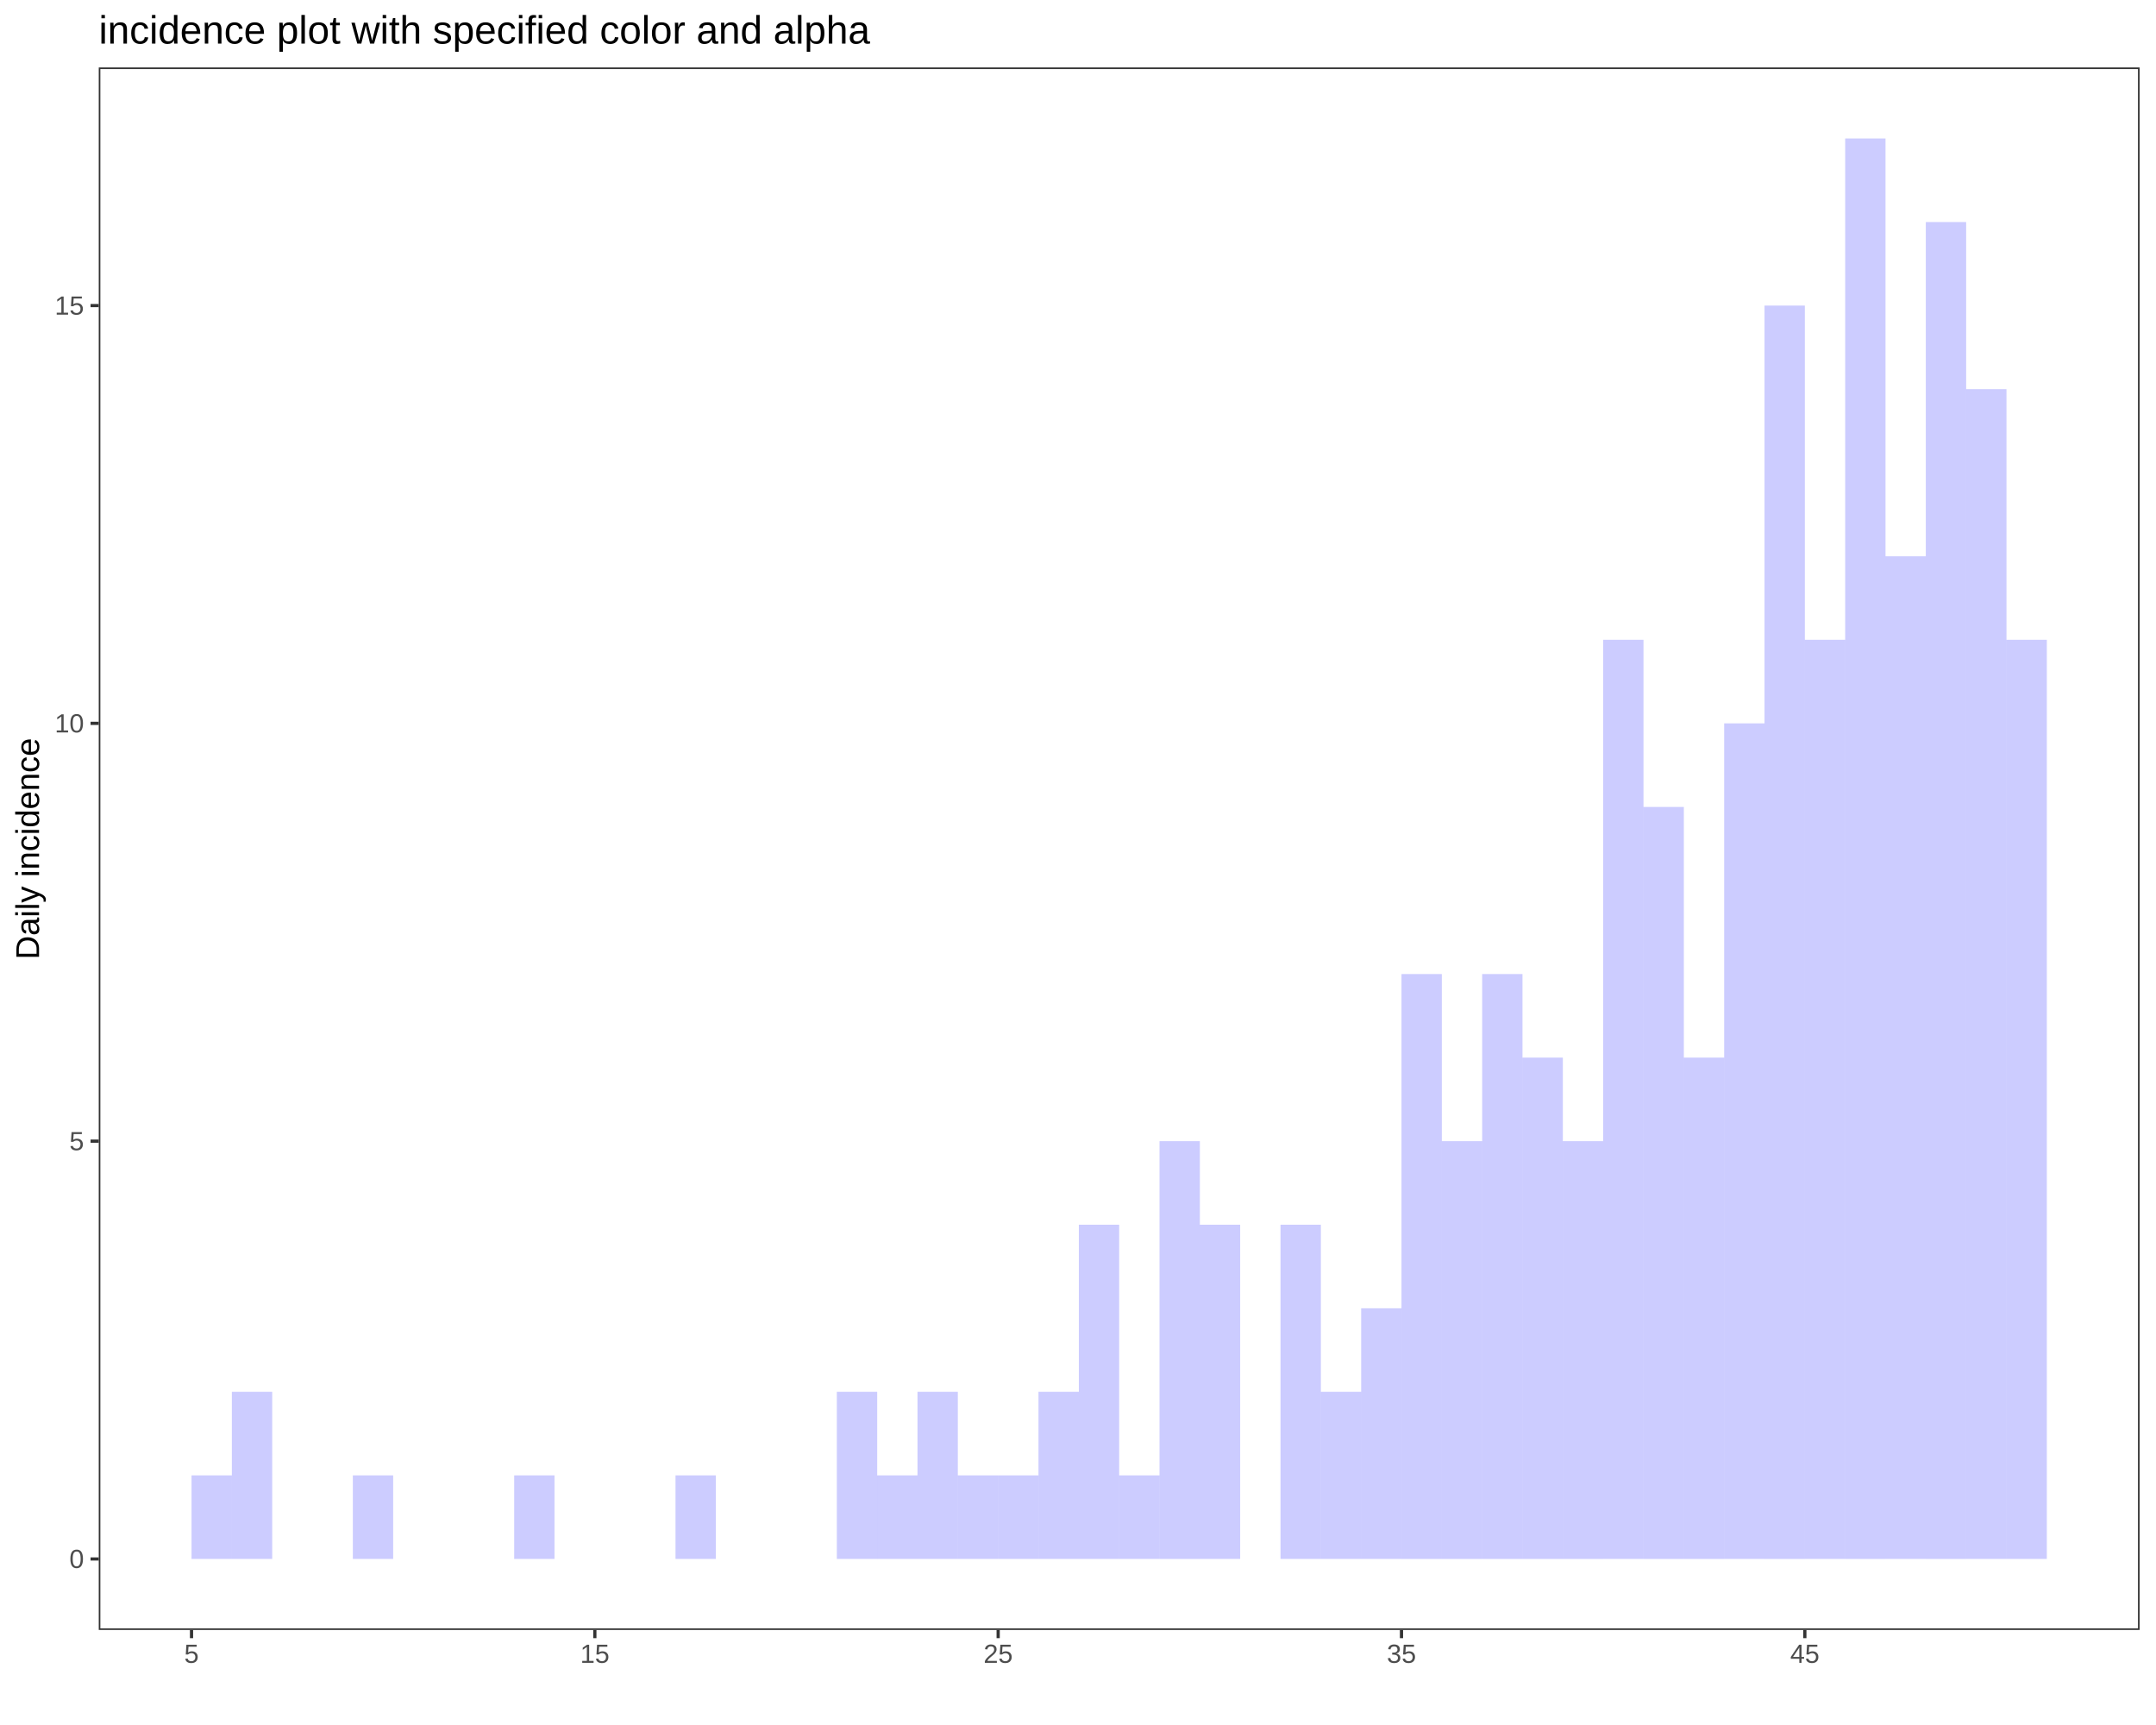
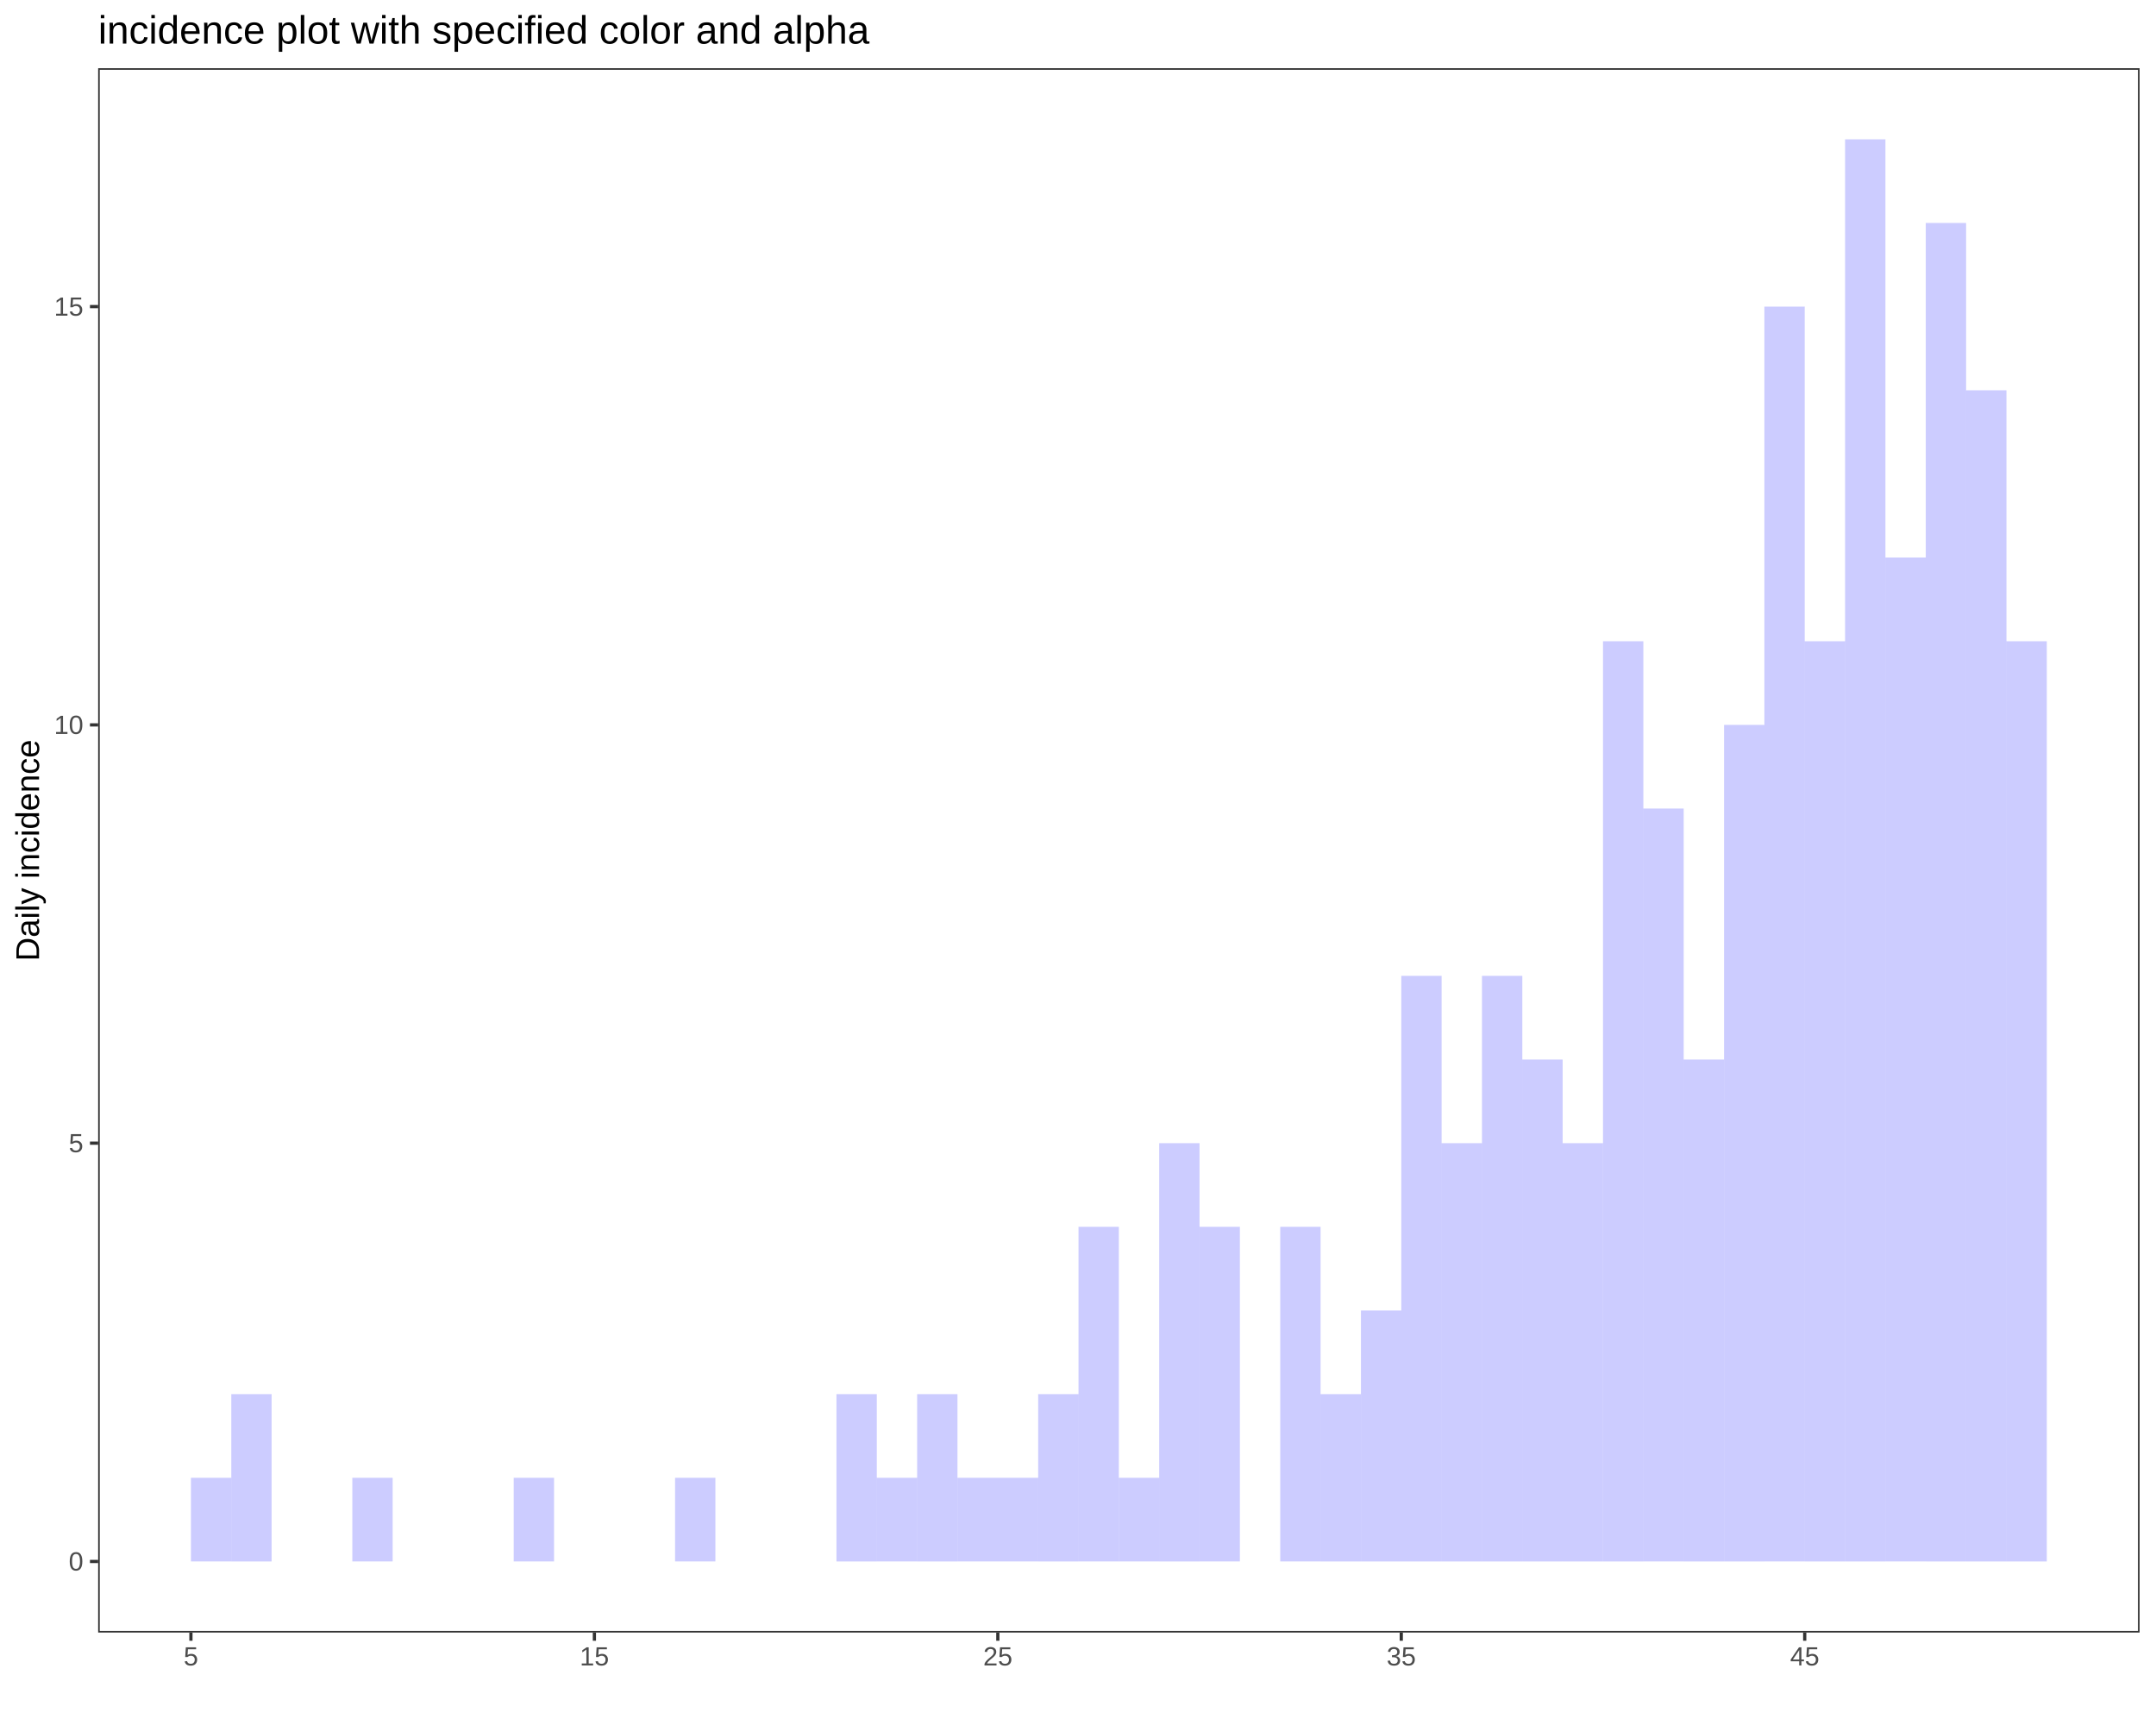
<svg xmlns="http://www.w3.org/2000/svg" viewBox="0 0 720.00 576.00">
  <defs>
    <style type="text/css">
    line, polyline, polygon, path, rect, circle {
      fill: none;
      stroke: #000000;
      stroke-linecap: round;
      stroke-linejoin: round;
      stroke-miterlimit: 10.00;
    }
  </style>
  </defs>
  <rect width="100%" height="100%" style="stroke: none; fill: #FFFFFF;" />
  <rect x="0.00" y="0.00" width="720.00" height="576.00" style="stroke-width: 1.07; stroke: #FFFFFF; fill: #FFFFFF;" />
  <defs>
-     <clipPath id="cpMzIuOTh8NzE0LjUyfDU0NC4yN3wyMi41Mg==">
-       <rect x="32.98" y="22.52" width="681.54" height="521.75" />
+     <clipPath id="cpMzIuNzh8NzE0LjUyfDU0NS4xM3wyMi43Nw==">
+       <rect x="32.78" y="22.77" width="681.74" height="522.36" />
    </clipPath>
  </defs>
-   <rect x="32.98" y="22.52" width="681.54" height="521.75" style="stroke-width: 1.07; stroke: none; fill: #FFFFFF;" clip-path="url(#cpMzIuOTh8NzE0LjUyfDU0NC4yN3wyMi41Mg==)" />
-   <rect x="63.96" y="492.65" width="13.47" height="27.90" style="stroke-width: 1.07; stroke: none; stroke-linecap: butt; fill: #0000FF; fill-opacity: 0.20;" clip-path="url(#cpMzIuOTh8NzE0LjUyfDU0NC4yN3wyMi41Mg==)" />
-   <rect x="77.43" y="464.75" width="13.47" height="55.80" style="stroke-width: 1.07; stroke: none; stroke-linecap: butt; fill: #0000FF; fill-opacity: 0.20;" clip-path="url(#cpMzIuOTh8NzE0LjUyfDU0NC4yN3wyMi41Mg==)" />
-   <rect x="90.90" y="520.56" width="13.47" height="0.00" style="stroke-width: 1.07; stroke: none; stroke-linecap: butt; fill: #0000FF; fill-opacity: 0.20;" clip-path="url(#cpMzIuOTh8NzE0LjUyfDU0NC4yN3wyMi41Mg==)" />
-   <rect x="104.37" y="520.56" width="13.47" height="0.00" style="stroke-width: 1.07; stroke: none; stroke-linecap: butt; fill: #0000FF; fill-opacity: 0.20;" clip-path="url(#cpMzIuOTh8NzE0LjUyfDU0NC4yN3wyMi41Mg==)" />
-   <rect x="117.83" y="492.65" width="13.47" height="27.90" style="stroke-width: 1.07; stroke: none; stroke-linecap: butt; fill: #0000FF; fill-opacity: 0.20;" clip-path="url(#cpMzIuOTh8NzE0LjUyfDU0NC4yN3wyMi41Mg==)" />
-   <rect x="131.30" y="520.56" width="13.47" height="0.00" style="stroke-width: 1.07; stroke: none; stroke-linecap: butt; fill: #0000FF; fill-opacity: 0.20;" clip-path="url(#cpMzIuOTh8NzE0LjUyfDU0NC4yN3wyMi41Mg==)" />
-   <rect x="144.77" y="520.56" width="13.47" height="0.00" style="stroke-width: 1.07; stroke: none; stroke-linecap: butt; fill: #0000FF; fill-opacity: 0.20;" clip-path="url(#cpMzIuOTh8NzE0LjUyfDU0NC4yN3wyMi41Mg==)" />
-   <rect x="158.24" y="520.56" width="13.47" height="0.00" style="stroke-width: 1.07; stroke: none; stroke-linecap: butt; fill: #0000FF; fill-opacity: 0.20;" clip-path="url(#cpMzIuOTh8NzE0LjUyfDU0NC4yN3wyMi41Mg==)" />
-   <rect x="171.71" y="492.65" width="13.47" height="27.90" style="stroke-width: 1.07; stroke: none; stroke-linecap: butt; fill: #0000FF; fill-opacity: 0.20;" clip-path="url(#cpMzIuOTh8NzE0LjUyfDU0NC4yN3wyMi41Mg==)" />
-   <rect x="185.18" y="520.56" width="13.47" height="0.00" style="stroke-width: 1.07; stroke: none; stroke-linecap: butt; fill: #0000FF; fill-opacity: 0.20;" clip-path="url(#cpMzIuOTh8NzE0LjUyfDU0NC4yN3wyMi41Mg==)" />
-   <rect x="198.65" y="520.56" width="13.47" height="0.00" style="stroke-width: 1.07; stroke: none; stroke-linecap: butt; fill: #0000FF; fill-opacity: 0.20;" clip-path="url(#cpMzIuOTh8NzE0LjUyfDU0NC4yN3wyMi41Mg==)" />
-   <rect x="212.12" y="520.56" width="13.47" height="0.00" style="stroke-width: 1.07; stroke: none; stroke-linecap: butt; fill: #0000FF; fill-opacity: 0.20;" clip-path="url(#cpMzIuOTh8NzE0LjUyfDU0NC4yN3wyMi41Mg==)" />
-   <rect x="225.59" y="492.65" width="13.47" height="27.90" style="stroke-width: 1.07; stroke: none; stroke-linecap: butt; fill: #0000FF; fill-opacity: 0.20;" clip-path="url(#cpMzIuOTh8NzE0LjUyfDU0NC4yN3wyMi41Mg==)" />
-   <rect x="239.06" y="520.56" width="13.47" height="0.00" style="stroke-width: 1.07; stroke: none; stroke-linecap: butt; fill: #0000FF; fill-opacity: 0.20;" clip-path="url(#cpMzIuOTh8NzE0LjUyfDU0NC4yN3wyMi41Mg==)" />
-   <rect x="252.53" y="520.56" width="13.47" height="0.00" style="stroke-width: 1.07; stroke: none; stroke-linecap: butt; fill: #0000FF; fill-opacity: 0.20;" clip-path="url(#cpMzIuOTh8NzE0LjUyfDU0NC4yN3wyMi41Mg==)" />
-   <rect x="266.00" y="520.56" width="13.47" height="0.00" style="stroke-width: 1.07; stroke: none; stroke-linecap: butt; fill: #0000FF; fill-opacity: 0.20;" clip-path="url(#cpMzIuOTh8NzE0LjUyfDU0NC4yN3wyMi41Mg==)" />
-   <rect x="279.47" y="464.75" width="13.47" height="55.80" style="stroke-width: 1.07; stroke: none; stroke-linecap: butt; fill: #0000FF; fill-opacity: 0.20;" clip-path="url(#cpMzIuOTh8NzE0LjUyfDU0NC4yN3wyMi41Mg==)" />
-   <rect x="292.93" y="492.65" width="13.47" height="27.90" style="stroke-width: 1.07; stroke: none; stroke-linecap: butt; fill: #0000FF; fill-opacity: 0.20;" clip-path="url(#cpMzIuOTh8NzE0LjUyfDU0NC4yN3wyMi41Mg==)" />
-   <rect x="306.40" y="464.75" width="13.47" height="55.80" style="stroke-width: 1.07; stroke: none; stroke-linecap: butt; fill: #0000FF; fill-opacity: 0.20;" clip-path="url(#cpMzIuOTh8NzE0LjUyfDU0NC4yN3wyMi41Mg==)" />
-   <rect x="319.87" y="492.65" width="13.47" height="27.90" style="stroke-width: 1.07; stroke: none; stroke-linecap: butt; fill: #0000FF; fill-opacity: 0.20;" clip-path="url(#cpMzIuOTh8NzE0LjUyfDU0NC4yN3wyMi41Mg==)" />
-   <rect x="333.34" y="492.65" width="13.47" height="27.90" style="stroke-width: 1.07; stroke: none; stroke-linecap: butt; fill: #0000FF; fill-opacity: 0.20;" clip-path="url(#cpMzIuOTh8NzE0LjUyfDU0NC4yN3wyMi41Mg==)" />
-   <rect x="346.81" y="464.75" width="13.47" height="55.80" style="stroke-width: 1.07; stroke: none; stroke-linecap: butt; fill: #0000FF; fill-opacity: 0.20;" clip-path="url(#cpMzIuOTh8NzE0LjUyfDU0NC4yN3wyMi41Mg==)" />
-   <rect x="360.28" y="408.95" width="13.47" height="111.60" style="stroke-width: 1.07; stroke: none; stroke-linecap: butt; fill: #0000FF; fill-opacity: 0.20;" clip-path="url(#cpMzIuOTh8NzE0LjUyfDU0NC4yN3wyMi41Mg==)" />
-   <rect x="373.75" y="492.65" width="13.47" height="27.90" style="stroke-width: 1.07; stroke: none; stroke-linecap: butt; fill: #0000FF; fill-opacity: 0.20;" clip-path="url(#cpMzIuOTh8NzE0LjUyfDU0NC4yN3wyMi41Mg==)" />
-   <rect x="387.22" y="381.05" width="13.47" height="139.51" style="stroke-width: 1.07; stroke: none; stroke-linecap: butt; fill: #0000FF; fill-opacity: 0.20;" clip-path="url(#cpMzIuOTh8NzE0LjUyfDU0NC4yN3wyMi41Mg==)" />
-   <rect x="400.69" y="408.95" width="13.47" height="111.60" style="stroke-width: 1.07; stroke: none; stroke-linecap: butt; fill: #0000FF; fill-opacity: 0.20;" clip-path="url(#cpMzIuOTh8NzE0LjUyfDU0NC4yN3wyMi41Mg==)" />
-   <rect x="414.16" y="520.56" width="13.47" height="0.00" style="stroke-width: 1.07; stroke: none; stroke-linecap: butt; fill: #0000FF; fill-opacity: 0.20;" clip-path="url(#cpMzIuOTh8NzE0LjUyfDU0NC4yN3wyMi41Mg==)" />
-   <rect x="427.63" y="408.95" width="13.47" height="111.60" style="stroke-width: 1.07; stroke: none; stroke-linecap: butt; fill: #0000FF; fill-opacity: 0.20;" clip-path="url(#cpMzIuOTh8NzE0LjUyfDU0NC4yN3wyMi41Mg==)" />
-   <rect x="441.10" y="464.75" width="13.47" height="55.80" style="stroke-width: 1.07; stroke: none; stroke-linecap: butt; fill: #0000FF; fill-opacity: 0.20;" clip-path="url(#cpMzIuOTh8NzE0LjUyfDU0NC4yN3wyMi41Mg==)" />
-   <rect x="454.56" y="436.85" width="13.47" height="83.70" style="stroke-width: 1.07; stroke: none; stroke-linecap: butt; fill: #0000FF; fill-opacity: 0.20;" clip-path="url(#cpMzIuOTh8NzE0LjUyfDU0NC4yN3wyMi41Mg==)" />
-   <rect x="468.03" y="325.25" width="13.47" height="195.31" style="stroke-width: 1.07; stroke: none; stroke-linecap: butt; fill: #0000FF; fill-opacity: 0.20;" clip-path="url(#cpMzIuOTh8NzE0LjUyfDU0NC4yN3wyMi41Mg==)" />
-   <rect x="481.50" y="381.05" width="13.47" height="139.51" style="stroke-width: 1.07; stroke: none; stroke-linecap: butt; fill: #0000FF; fill-opacity: 0.20;" clip-path="url(#cpMzIuOTh8NzE0LjUyfDU0NC4yN3wyMi41Mg==)" />
-   <rect x="494.97" y="325.25" width="13.47" height="195.31" style="stroke-width: 1.07; stroke: none; stroke-linecap: butt; fill: #0000FF; fill-opacity: 0.20;" clip-path="url(#cpMzIuOTh8NzE0LjUyfDU0NC4yN3wyMi41Mg==)" />
-   <rect x="508.44" y="353.15" width="13.47" height="167.41" style="stroke-width: 1.07; stroke: none; stroke-linecap: butt; fill: #0000FF; fill-opacity: 0.20;" clip-path="url(#cpMzIuOTh8NzE0LjUyfDU0NC4yN3wyMi41Mg==)" />
-   <rect x="521.91" y="381.05" width="13.47" height="139.51" style="stroke-width: 1.07; stroke: none; stroke-linecap: butt; fill: #0000FF; fill-opacity: 0.20;" clip-path="url(#cpMzIuOTh8NzE0LjUyfDU0NC4yN3wyMi41Mg==)" />
-   <rect x="535.38" y="213.64" width="13.47" height="306.91" style="stroke-width: 1.07; stroke: none; stroke-linecap: butt; fill: #0000FF; fill-opacity: 0.20;" clip-path="url(#cpMzIuOTh8NzE0LjUyfDU0NC4yN3wyMi41Mg==)" />
-   <rect x="548.85" y="269.45" width="13.47" height="251.11" style="stroke-width: 1.07; stroke: none; stroke-linecap: butt; fill: #0000FF; fill-opacity: 0.20;" clip-path="url(#cpMzIuOTh8NzE0LjUyfDU0NC4yN3wyMi41Mg==)" />
-   <rect x="562.32" y="353.15" width="13.47" height="167.41" style="stroke-width: 1.07; stroke: none; stroke-linecap: butt; fill: #0000FF; fill-opacity: 0.20;" clip-path="url(#cpMzIuOTh8NzE0LjUyfDU0NC4yN3wyMi41Mg==)" />
-   <rect x="575.79" y="241.54" width="13.47" height="279.01" style="stroke-width: 1.07; stroke: none; stroke-linecap: butt; fill: #0000FF; fill-opacity: 0.20;" clip-path="url(#cpMzIuOTh8NzE0LjUyfDU0NC4yN3wyMi41Mg==)" />
-   <rect x="589.26" y="102.04" width="13.47" height="418.52" style="stroke-width: 1.07; stroke: none; stroke-linecap: butt; fill: #0000FF; fill-opacity: 0.20;" clip-path="url(#cpMzIuOTh8NzE0LjUyfDU0NC4yN3wyMi41Mg==)" />
-   <rect x="602.73" y="213.64" width="13.47" height="306.91" style="stroke-width: 1.07; stroke: none; stroke-linecap: butt; fill: #0000FF; fill-opacity: 0.20;" clip-path="url(#cpMzIuOTh8NzE0LjUyfDU0NC4yN3wyMi41Mg==)" />
-   <rect x="616.20" y="46.24" width="13.47" height="474.32" style="stroke-width: 1.07; stroke: none; stroke-linecap: butt; fill: #0000FF; fill-opacity: 0.20;" clip-path="url(#cpMzIuOTh8NzE0LjUyfDU0NC4yN3wyMi41Mg==)" />
-   <rect x="629.66" y="185.74" width="13.47" height="334.81" style="stroke-width: 1.07; stroke: none; stroke-linecap: butt; fill: #0000FF; fill-opacity: 0.20;" clip-path="url(#cpMzIuOTh8NzE0LjUyfDU0NC4yN3wyMi41Mg==)" />
-   <rect x="643.13" y="74.14" width="13.47" height="446.42" style="stroke-width: 1.07; stroke: none; stroke-linecap: butt; fill: #0000FF; fill-opacity: 0.20;" clip-path="url(#cpMzIuOTh8NzE0LjUyfDU0NC4yN3wyMi41Mg==)" />
-   <rect x="656.60" y="129.94" width="13.47" height="390.61" style="stroke-width: 1.07; stroke: none; stroke-linecap: butt; fill: #0000FF; fill-opacity: 0.20;" clip-path="url(#cpMzIuOTh8NzE0LjUyfDU0NC4yN3wyMi41Mg==)" />
-   <rect x="670.07" y="213.64" width="13.47" height="306.91" style="stroke-width: 1.07; stroke: none; stroke-linecap: butt; fill: #0000FF; fill-opacity: 0.20;" clip-path="url(#cpMzIuOTh8NzE0LjUyfDU0NC4yN3wyMi41Mg==)" />
-   <rect x="32.98" y="22.52" width="681.54" height="521.75" style="stroke-width: 1.07; stroke: #333333;" clip-path="url(#cpMzIuOTh8NzE0LjUyfDU0NC4yN3wyMi41Mg==)" />
+   <rect x="32.78" y="22.77" width="681.74" height="522.36" style="stroke-width: 1.07; stroke: none; fill: #FFFFFF;" clip-path="url(#cpMzIuNzh8NzE0LjUyfDU0NS4xM3wyMi43Nw==)" />
+   <rect x="63.76" y="493.45" width="13.47" height="27.93" style="stroke-width: 1.07; stroke: none; stroke-linecap: square; stroke-linejoin: miter; fill: #0000FF; fill-opacity: 0.20;" clip-path="url(#cpMzIuNzh8NzE0LjUyfDU0NS4xM3wyMi43Nw==)" />
+   <rect x="77.24" y="465.52" width="13.47" height="55.87" style="stroke-width: 1.07; stroke: none; stroke-linecap: square; stroke-linejoin: miter; fill: #0000FF; fill-opacity: 0.20;" clip-path="url(#cpMzIuNzh8NzE0LjUyfDU0NS4xM3wyMi43Nw==)" />
+   <rect x="90.71" y="521.39" width="13.47" height="0.00" style="stroke-width: 1.07; stroke: none; stroke-linecap: square; stroke-linejoin: miter; fill: #0000FF; fill-opacity: 0.20;" clip-path="url(#cpMzIuNzh8NzE0LjUyfDU0NS4xM3wyMi43Nw==)" />
+   <rect x="104.18" y="521.39" width="13.47" height="0.00" style="stroke-width: 1.07; stroke: none; stroke-linecap: square; stroke-linejoin: miter; fill: #0000FF; fill-opacity: 0.20;" clip-path="url(#cpMzIuNzh8NzE0LjUyfDU0NS4xM3wyMi43Nw==)" />
+   <rect x="117.66" y="493.45" width="13.47" height="27.93" style="stroke-width: 1.07; stroke: none; stroke-linecap: square; stroke-linejoin: miter; fill: #0000FF; fill-opacity: 0.20;" clip-path="url(#cpMzIuNzh8NzE0LjUyfDU0NS4xM3wyMi43Nw==)" />
+   <rect x="131.13" y="521.39" width="13.47" height="0.00" style="stroke-width: 1.07; stroke: none; stroke-linecap: square; stroke-linejoin: miter; fill: #0000FF; fill-opacity: 0.20;" clip-path="url(#cpMzIuNzh8NzE0LjUyfDU0NS4xM3wyMi43Nw==)" />
+   <rect x="144.60" y="521.39" width="13.47" height="0.00" style="stroke-width: 1.07; stroke: none; stroke-linecap: square; stroke-linejoin: miter; fill: #0000FF; fill-opacity: 0.20;" clip-path="url(#cpMzIuNzh8NzE0LjUyfDU0NS4xM3wyMi43Nw==)" />
+   <rect x="158.08" y="521.39" width="13.47" height="0.00" style="stroke-width: 1.07; stroke: none; stroke-linecap: square; stroke-linejoin: miter; fill: #0000FF; fill-opacity: 0.20;" clip-path="url(#cpMzIuNzh8NzE0LjUyfDU0NS4xM3wyMi43Nw==)" />
+   <rect x="171.55" y="493.45" width="13.47" height="27.93" style="stroke-width: 1.07; stroke: none; stroke-linecap: square; stroke-linejoin: miter; fill: #0000FF; fill-opacity: 0.20;" clip-path="url(#cpMzIuNzh8NzE0LjUyfDU0NS4xM3wyMi43Nw==)" />
+   <rect x="185.02" y="521.39" width="13.47" height="0.00" style="stroke-width: 1.07; stroke: none; stroke-linecap: square; stroke-linejoin: miter; fill: #0000FF; fill-opacity: 0.20;" clip-path="url(#cpMzIuNzh8NzE0LjUyfDU0NS4xM3wyMi43Nw==)" />
+   <rect x="198.50" y="521.39" width="13.47" height="0.00" style="stroke-width: 1.07; stroke: none; stroke-linecap: square; stroke-linejoin: miter; fill: #0000FF; fill-opacity: 0.20;" clip-path="url(#cpMzIuNzh8NzE0LjUyfDU0NS4xM3wyMi43Nw==)" />
+   <rect x="211.97" y="521.39" width="13.47" height="0.00" style="stroke-width: 1.07; stroke: none; stroke-linecap: square; stroke-linejoin: miter; fill: #0000FF; fill-opacity: 0.20;" clip-path="url(#cpMzIuNzh8NzE0LjUyfDU0NS4xM3wyMi43Nw==)" />
+   <rect x="225.44" y="493.45" width="13.47" height="27.93" style="stroke-width: 1.07; stroke: none; stroke-linecap: square; stroke-linejoin: miter; fill: #0000FF; fill-opacity: 0.20;" clip-path="url(#cpMzIuNzh8NzE0LjUyfDU0NS4xM3wyMi43Nw==)" />
+   <rect x="238.92" y="521.39" width="13.47" height="0.00" style="stroke-width: 1.07; stroke: none; stroke-linecap: square; stroke-linejoin: miter; fill: #0000FF; fill-opacity: 0.20;" clip-path="url(#cpMzIuNzh8NzE0LjUyfDU0NS4xM3wyMi43Nw==)" />
+   <rect x="252.39" y="521.39" width="13.47" height="0.00" style="stroke-width: 1.07; stroke: none; stroke-linecap: square; stroke-linejoin: miter; fill: #0000FF; fill-opacity: 0.20;" clip-path="url(#cpMzIuNzh8NzE0LjUyfDU0NS4xM3wyMi43Nw==)" />
+   <rect x="265.86" y="521.39" width="13.47" height="0.00" style="stroke-width: 1.07; stroke: none; stroke-linecap: square; stroke-linejoin: miter; fill: #0000FF; fill-opacity: 0.20;" clip-path="url(#cpMzIuNzh8NzE0LjUyfDU0NS4xM3wyMi43Nw==)" />
+   <rect x="279.34" y="465.52" width="13.47" height="55.87" style="stroke-width: 1.07; stroke: none; stroke-linecap: square; stroke-linejoin: miter; fill: #0000FF; fill-opacity: 0.20;" clip-path="url(#cpMzIuNzh8NzE0LjUyfDU0NS4xM3wyMi43Nw==)" />
+   <rect x="292.81" y="493.45" width="13.47" height="27.93" style="stroke-width: 1.07; stroke: none; stroke-linecap: square; stroke-linejoin: miter; fill: #0000FF; fill-opacity: 0.20;" clip-path="url(#cpMzIuNzh8NzE0LjUyfDU0NS4xM3wyMi43Nw==)" />
+   <rect x="306.28" y="465.52" width="13.47" height="55.87" style="stroke-width: 1.07; stroke: none; stroke-linecap: square; stroke-linejoin: miter; fill: #0000FF; fill-opacity: 0.20;" clip-path="url(#cpMzIuNzh8NzE0LjUyfDU0NS4xM3wyMi43Nw==)" />
+   <rect x="319.76" y="493.45" width="13.47" height="27.93" style="stroke-width: 1.07; stroke: none; stroke-linecap: square; stroke-linejoin: miter; fill: #0000FF; fill-opacity: 0.20;" clip-path="url(#cpMzIuNzh8NzE0LjUyfDU0NS4xM3wyMi43Nw==)" />
+   <rect x="333.23" y="493.45" width="13.47" height="27.93" style="stroke-width: 1.07; stroke: none; stroke-linecap: square; stroke-linejoin: miter; fill: #0000FF; fill-opacity: 0.20;" clip-path="url(#cpMzIuNzh8NzE0LjUyfDU0NS4xM3wyMi43Nw==)" />
+   <rect x="346.70" y="465.52" width="13.47" height="55.87" style="stroke-width: 1.07; stroke: none; stroke-linecap: square; stroke-linejoin: miter; fill: #0000FF; fill-opacity: 0.20;" clip-path="url(#cpMzIuNzh8NzE0LjUyfDU0NS4xM3wyMi43Nw==)" />
+   <rect x="360.17" y="409.65" width="13.47" height="111.73" style="stroke-width: 1.07; stroke: none; stroke-linecap: square; stroke-linejoin: miter; fill: #0000FF; fill-opacity: 0.20;" clip-path="url(#cpMzIuNzh8NzE0LjUyfDU0NS4xM3wyMi43Nw==)" />
+   <rect x="373.65" y="493.45" width="13.47" height="27.93" style="stroke-width: 1.07; stroke: none; stroke-linecap: square; stroke-linejoin: miter; fill: #0000FF; fill-opacity: 0.20;" clip-path="url(#cpMzIuNzh8NzE0LjUyfDU0NS4xM3wyMi43Nw==)" />
+   <rect x="387.12" y="381.72" width="13.47" height="139.67" style="stroke-width: 1.07; stroke: none; stroke-linecap: square; stroke-linejoin: miter; fill: #0000FF; fill-opacity: 0.20;" clip-path="url(#cpMzIuNzh8NzE0LjUyfDU0NS4xM3wyMi43Nw==)" />
+   <rect x="400.59" y="409.65" width="13.47" height="111.73" style="stroke-width: 1.07; stroke: none; stroke-linecap: square; stroke-linejoin: miter; fill: #0000FF; fill-opacity: 0.20;" clip-path="url(#cpMzIuNzh8NzE0LjUyfDU0NS4xM3wyMi43Nw==)" />
+   <rect x="414.07" y="521.39" width="13.47" height="0.00" style="stroke-width: 1.07; stroke: none; stroke-linecap: square; stroke-linejoin: miter; fill: #0000FF; fill-opacity: 0.20;" clip-path="url(#cpMzIuNzh8NzE0LjUyfDU0NS4xM3wyMi43Nw==)" />
+   <rect x="427.54" y="409.65" width="13.47" height="111.73" style="stroke-width: 1.07; stroke: none; stroke-linecap: square; stroke-linejoin: miter; fill: #0000FF; fill-opacity: 0.20;" clip-path="url(#cpMzIuNzh8NzE0LjUyfDU0NS4xM3wyMi43Nw==)" />
+   <rect x="441.01" y="465.52" width="13.47" height="55.87" style="stroke-width: 1.07; stroke: none; stroke-linecap: square; stroke-linejoin: miter; fill: #0000FF; fill-opacity: 0.20;" clip-path="url(#cpMzIuNzh8NzE0LjUyfDU0NS4xM3wyMi43Nw==)" />
+   <rect x="454.49" y="437.59" width="13.47" height="83.80" style="stroke-width: 1.07; stroke: none; stroke-linecap: square; stroke-linejoin: miter; fill: #0000FF; fill-opacity: 0.20;" clip-path="url(#cpMzIuNzh8NzE0LjUyfDU0NS4xM3wyMi43Nw==)" />
+   <rect x="467.96" y="325.85" width="13.47" height="195.54" style="stroke-width: 1.07; stroke: none; stroke-linecap: square; stroke-linejoin: miter; fill: #0000FF; fill-opacity: 0.20;" clip-path="url(#cpMzIuNzh8NzE0LjUyfDU0NS4xM3wyMi43Nw==)" />
+   <rect x="481.43" y="381.72" width="13.47" height="139.67" style="stroke-width: 1.07; stroke: none; stroke-linecap: square; stroke-linejoin: miter; fill: #0000FF; fill-opacity: 0.20;" clip-path="url(#cpMzIuNzh8NzE0LjUyfDU0NS4xM3wyMi43Nw==)" />
+   <rect x="494.91" y="325.85" width="13.47" height="195.54" style="stroke-width: 1.07; stroke: none; stroke-linecap: square; stroke-linejoin: miter; fill: #0000FF; fill-opacity: 0.20;" clip-path="url(#cpMzIuNzh8NzE0LjUyfDU0NS4xM3wyMi43Nw==)" />
+   <rect x="508.38" y="353.79" width="13.47" height="167.60" style="stroke-width: 1.07; stroke: none; stroke-linecap: square; stroke-linejoin: miter; fill: #0000FF; fill-opacity: 0.20;" clip-path="url(#cpMzIuNzh8NzE0LjUyfDU0NS4xM3wyMi43Nw==)" />
+   <rect x="521.85" y="381.72" width="13.47" height="139.67" style="stroke-width: 1.07; stroke: none; stroke-linecap: square; stroke-linejoin: miter; fill: #0000FF; fill-opacity: 0.20;" clip-path="url(#cpMzIuNzh8NzE0LjUyfDU0NS4xM3wyMi43Nw==)" />
+   <rect x="535.33" y="214.12" width="13.47" height="307.27" style="stroke-width: 1.07; stroke: none; stroke-linecap: square; stroke-linejoin: miter; fill: #0000FF; fill-opacity: 0.20;" clip-path="url(#cpMzIuNzh8NzE0LjUyfDU0NS4xM3wyMi43Nw==)" />
+   <rect x="548.80" y="269.98" width="13.47" height="251.40" style="stroke-width: 1.07; stroke: none; stroke-linecap: square; stroke-linejoin: miter; fill: #0000FF; fill-opacity: 0.20;" clip-path="url(#cpMzIuNzh8NzE0LjUyfDU0NS4xM3wyMi43Nw==)" />
+   <rect x="562.27" y="353.79" width="13.47" height="167.60" style="stroke-width: 1.07; stroke: none; stroke-linecap: square; stroke-linejoin: miter; fill: #0000FF; fill-opacity: 0.20;" clip-path="url(#cpMzIuNzh8NzE0LjUyfDU0NS4xM3wyMi43Nw==)" />
+   <rect x="575.75" y="242.05" width="13.47" height="279.34" style="stroke-width: 1.07; stroke: none; stroke-linecap: square; stroke-linejoin: miter; fill: #0000FF; fill-opacity: 0.20;" clip-path="url(#cpMzIuNzh8NzE0LjUyfDU0NS4xM3wyMi43Nw==)" />
+   <rect x="589.22" y="102.38" width="13.47" height="419.00" style="stroke-width: 1.07; stroke: none; stroke-linecap: square; stroke-linejoin: miter; fill: #0000FF; fill-opacity: 0.20;" clip-path="url(#cpMzIuNzh8NzE0LjUyfDU0NS4xM3wyMi43Nw==)" />
+   <rect x="602.69" y="214.12" width="13.47" height="307.27" style="stroke-width: 1.07; stroke: none; stroke-linecap: square; stroke-linejoin: miter; fill: #0000FF; fill-opacity: 0.20;" clip-path="url(#cpMzIuNzh8NzE0LjUyfDU0NS4xM3wyMi43Nw==)" />
+   <rect x="616.17" y="46.52" width="13.47" height="474.87" style="stroke-width: 1.07; stroke: none; stroke-linecap: square; stroke-linejoin: miter; fill: #0000FF; fill-opacity: 0.20;" clip-path="url(#cpMzIuNzh8NzE0LjUyfDU0NS4xM3wyMi43Nw==)" />
+   <rect x="629.64" y="186.18" width="13.47" height="335.20" style="stroke-width: 1.07; stroke: none; stroke-linecap: square; stroke-linejoin: miter; fill: #0000FF; fill-opacity: 0.20;" clip-path="url(#cpMzIuNzh8NzE0LjUyfDU0NS4xM3wyMi43Nw==)" />
+   <rect x="643.11" y="74.45" width="13.47" height="446.94" style="stroke-width: 1.07; stroke: none; stroke-linecap: square; stroke-linejoin: miter; fill: #0000FF; fill-opacity: 0.20;" clip-path="url(#cpMzIuNzh8NzE0LjUyfDU0NS4xM3wyMi43Nw==)" />
+   <rect x="656.59" y="130.32" width="13.47" height="391.07" style="stroke-width: 1.07; stroke: none; stroke-linecap: square; stroke-linejoin: miter; fill: #0000FF; fill-opacity: 0.20;" clip-path="url(#cpMzIuNzh8NzE0LjUyfDU0NS4xM3wyMi43Nw==)" />
+   <rect x="670.06" y="214.12" width="13.47" height="307.27" style="stroke-width: 1.07; stroke: none; stroke-linecap: square; stroke-linejoin: miter; fill: #0000FF; fill-opacity: 0.20;" clip-path="url(#cpMzIuNzh8NzE0LjUyfDU0NS4xM3wyMi43Nw==)" />
+   <rect x="32.78" y="22.77" width="681.74" height="522.36" style="stroke-width: 1.07; stroke: #333333;" clip-path="url(#cpMzIuNzh8NzE0LjUyfDU0NS4xM3wyMi43Nw==)" />
  <defs>
    <clipPath id="cpMC4wMHw3MjAuMDB8NTc2LjAwfDAuMDA=">
      <rect x="0.00" y="0.00" width="720.00" height="576.00" />
    </clipPath>
  </defs>
  <g clip-path="url(#cpMC4wMHw3MjAuMDB8NTc2LjAwfDAuMDA=)">
-     <text x="23.16" y="523.58" style="font-size: 8.80px; fill: #4D4D4D; font-family: Liberation Sans;" textLength="4.89px" lengthAdjust="spacingAndGlyphs">0</text>
+     <text x="22.95" y="524.41" style="font-size: 8.80px; fill: #4D4D4D; font-family: Liberation Sans;" textLength="4.89px" lengthAdjust="spacingAndGlyphs">0</text>
  </g>
  <g clip-path="url(#cpMC4wMHw3MjAuMDB8NTc2LjAwfDAuMDA=)">
-     <text x="23.16" y="384.07" style="font-size: 8.80px; fill: #4D4D4D; font-family: Liberation Sans;" textLength="4.89px" lengthAdjust="spacingAndGlyphs">5</text>
+     <text x="22.95" y="384.74" style="font-size: 8.80px; fill: #4D4D4D; font-family: Liberation Sans;" textLength="4.89px" lengthAdjust="spacingAndGlyphs">5</text>
  </g>
  <g clip-path="url(#cpMC4wMHw3MjAuMDB8NTc2LjAwfDAuMDA=)">
-     <text x="18.27" y="244.57" style="font-size: 8.80px; fill: #4D4D4D; font-family: Liberation Sans;" textLength="9.78px" lengthAdjust="spacingAndGlyphs">10</text>
+     <text x="18.06" y="245.07" style="font-size: 8.80px; fill: #4D4D4D; font-family: Liberation Sans;" textLength="9.78px" lengthAdjust="spacingAndGlyphs">10</text>
  </g>
  <g clip-path="url(#cpMC4wMHw3MjAuMDB8NTc2LjAwfDAuMDA=)">
-     <text x="18.27" y="105.06" style="font-size: 8.80px; fill: #4D4D4D; font-family: Liberation Sans;" textLength="9.78px" lengthAdjust="spacingAndGlyphs">15</text>
+     <text x="18.06" y="105.41" style="font-size: 8.80px; fill: #4D4D4D; font-family: Liberation Sans;" textLength="9.78px" lengthAdjust="spacingAndGlyphs">15</text>
  </g>
-   <polyline points="30.24,520.56 32.98,520.56 " style="stroke-width: 1.07; stroke: #333333; stroke-linecap: butt;" clip-path="url(#cpMC4wMHw3MjAuMDB8NTc2LjAwfDAuMDA=)" />
-   <polyline points="30.24,381.05 32.98,381.05 " style="stroke-width: 1.07; stroke: #333333; stroke-linecap: butt;" clip-path="url(#cpMC4wMHw3MjAuMDB8NTc2LjAwfDAuMDA=)" />
-   <polyline points="30.24,241.54 32.98,241.54 " style="stroke-width: 1.07; stroke: #333333; stroke-linecap: butt;" clip-path="url(#cpMC4wMHw3MjAuMDB8NTc2LjAwfDAuMDA=)" />
-   <polyline points="30.24,102.04 32.98,102.04 " style="stroke-width: 1.07; stroke: #333333; stroke-linecap: butt;" clip-path="url(#cpMC4wMHw3MjAuMDB8NTc2LjAwfDAuMDA=)" />
-   <polyline points="63.96,547.01 63.96,544.27 " style="stroke-width: 1.07; stroke: #333333; stroke-linecap: butt;" clip-path="url(#cpMC4wMHw3MjAuMDB8NTc2LjAwfDAuMDA=)" />
-   <polyline points="198.65,547.01 198.65,544.27 " style="stroke-width: 1.07; stroke: #333333; stroke-linecap: butt;" clip-path="url(#cpMC4wMHw3MjAuMDB8NTc2LjAwfDAuMDA=)" />
-   <polyline points="333.34,547.01 333.34,544.27 " style="stroke-width: 1.07; stroke: #333333; stroke-linecap: butt;" clip-path="url(#cpMC4wMHw3MjAuMDB8NTc2LjAwfDAuMDA=)" />
-   <polyline points="468.03,547.01 468.03,544.27 " style="stroke-width: 1.07; stroke: #333333; stroke-linecap: butt;" clip-path="url(#cpMC4wMHw3MjAuMDB8NTc2LjAwfDAuMDA=)" />
-   <polyline points="602.73,547.01 602.73,544.27 " style="stroke-width: 1.07; stroke: #333333; stroke-linecap: butt;" clip-path="url(#cpMC4wMHw3MjAuMDB8NTc2LjAwfDAuMDA=)" />
+   <polyline points="30.04,521.39 32.78,521.39 " style="stroke-width: 1.07; stroke: #333333; stroke-linecap: butt;" clip-path="url(#cpMC4wMHw3MjAuMDB8NTc2LjAwfDAuMDA=)" />
+   <polyline points="30.04,381.72 32.78,381.72 " style="stroke-width: 1.07; stroke: #333333; stroke-linecap: butt;" clip-path="url(#cpMC4wMHw3MjAuMDB8NTc2LjAwfDAuMDA=)" />
+   <polyline points="30.04,242.05 32.78,242.05 " style="stroke-width: 1.07; stroke: #333333; stroke-linecap: butt;" clip-path="url(#cpMC4wMHw3MjAuMDB8NTc2LjAwfDAuMDA=)" />
+   <polyline points="30.04,102.38 32.78,102.38 " style="stroke-width: 1.07; stroke: #333333; stroke-linecap: butt;" clip-path="url(#cpMC4wMHw3MjAuMDB8NTc2LjAwfDAuMDA=)" />
+   <polyline points="63.76,547.87 63.76,545.13 " style="stroke-width: 1.07; stroke: #333333; stroke-linecap: butt;" clip-path="url(#cpMC4wMHw3MjAuMDB8NTc2LjAwfDAuMDA=)" />
+   <polyline points="198.50,547.87 198.50,545.13 " style="stroke-width: 1.07; stroke: #333333; stroke-linecap: butt;" clip-path="url(#cpMC4wMHw3MjAuMDB8NTc2LjAwfDAuMDA=)" />
+   <polyline points="333.23,547.87 333.23,545.13 " style="stroke-width: 1.07; stroke: #333333; stroke-linecap: butt;" clip-path="url(#cpMC4wMHw3MjAuMDB8NTc2LjAwfDAuMDA=)" />
+   <polyline points="467.96,547.87 467.96,545.13 " style="stroke-width: 1.07; stroke: #333333; stroke-linecap: butt;" clip-path="url(#cpMC4wMHw3MjAuMDB8NTc2LjAwfDAuMDA=)" />
+   <polyline points="602.69,547.87 602.69,545.13 " style="stroke-width: 1.07; stroke: #333333; stroke-linecap: butt;" clip-path="url(#cpMC4wMHw3MjAuMDB8NTc2LjAwfDAuMDA=)" />
  <g clip-path="url(#cpMC4wMHw3MjAuMDB8NTc2LjAwfDAuMDA=)">
-     <text x="61.51" y="555.25" style="font-size: 8.80px; fill: #4D4D4D; font-family: Liberation Sans;" textLength="4.89px" lengthAdjust="spacingAndGlyphs">5</text>
+     <text x="61.32" y="556.11" style="font-size: 8.80px; fill: #4D4D4D; font-family: Liberation Sans;" textLength="4.89px" lengthAdjust="spacingAndGlyphs">5</text>
  </g>
  <g clip-path="url(#cpMC4wMHw3MjAuMDB8NTc2LjAwfDAuMDA=)">
-     <text x="193.76" y="555.25" style="font-size: 8.80px; fill: #4D4D4D; font-family: Liberation Sans;" textLength="9.78px" lengthAdjust="spacingAndGlyphs">15</text>
+     <text x="193.61" y="556.11" style="font-size: 8.80px; fill: #4D4D4D; font-family: Liberation Sans;" textLength="9.78px" lengthAdjust="spacingAndGlyphs">15</text>
  </g>
  <g clip-path="url(#cpMC4wMHw3MjAuMDB8NTc2LjAwfDAuMDA=)">
-     <text x="328.45" y="555.25" style="font-size: 8.80px; fill: #4D4D4D; font-family: Liberation Sans;" textLength="9.78px" lengthAdjust="spacingAndGlyphs">25</text>
+     <text x="328.34" y="556.11" style="font-size: 8.80px; fill: #4D4D4D; font-family: Liberation Sans;" textLength="9.78px" lengthAdjust="spacingAndGlyphs">25</text>
  </g>
  <g clip-path="url(#cpMC4wMHw3MjAuMDB8NTc2LjAwfDAuMDA=)">
-     <text x="463.14" y="555.25" style="font-size: 8.80px; fill: #4D4D4D; font-family: Liberation Sans;" textLength="9.78px" lengthAdjust="spacingAndGlyphs">35</text>
+     <text x="463.07" y="556.11" style="font-size: 8.80px; fill: #4D4D4D; font-family: Liberation Sans;" textLength="9.78px" lengthAdjust="spacingAndGlyphs">35</text>
  </g>
  <g clip-path="url(#cpMC4wMHw3MjAuMDB8NTc2LjAwfDAuMDA=)">
-     <text x="597.84" y="555.25" style="font-size: 8.80px; fill: #4D4D4D; font-family: Liberation Sans;" textLength="9.78px" lengthAdjust="spacingAndGlyphs">45</text>
+     <text x="597.80" y="556.11" style="font-size: 8.80px; fill: #4D4D4D; font-family: Liberation Sans;" textLength="9.78px" lengthAdjust="spacingAndGlyphs">45</text>
  </g>
  <g clip-path="url(#cpMC4wMHw3MjAuMDB8NTc2LjAwfDAuMDA=)">
-     <text transform="translate(13.04,320.40) rotate(-90)" style="font-size: 11.00px; font-family: Liberation Sans;" textLength="74.00px" lengthAdjust="spacingAndGlyphs">Daily incidence</text>
+     <text transform="translate(13.04,320.95) rotate(-90)" style="font-size: 11.00px; font-family: Liberation Sans;" textLength="74.00px" lengthAdjust="spacingAndGlyphs">Daily incidence</text>
  </g>
  <g clip-path="url(#cpMC4wMHw3MjAuMDB8NTc2LjAwfDAuMDA=)">
-     <text x="32.98" y="14.56" style="font-size: 13.20px; font-family: Liberation Sans;" textLength="257.19px" lengthAdjust="spacingAndGlyphs">incidence plot with specified color and alpha</text>
+     <text x="32.78" y="14.56" style="font-size: 13.20px; font-family: Liberation Sans;" textLength="257.19px" lengthAdjust="spacingAndGlyphs">incidence plot with specified color and alpha</text>
  </g>
</svg>
